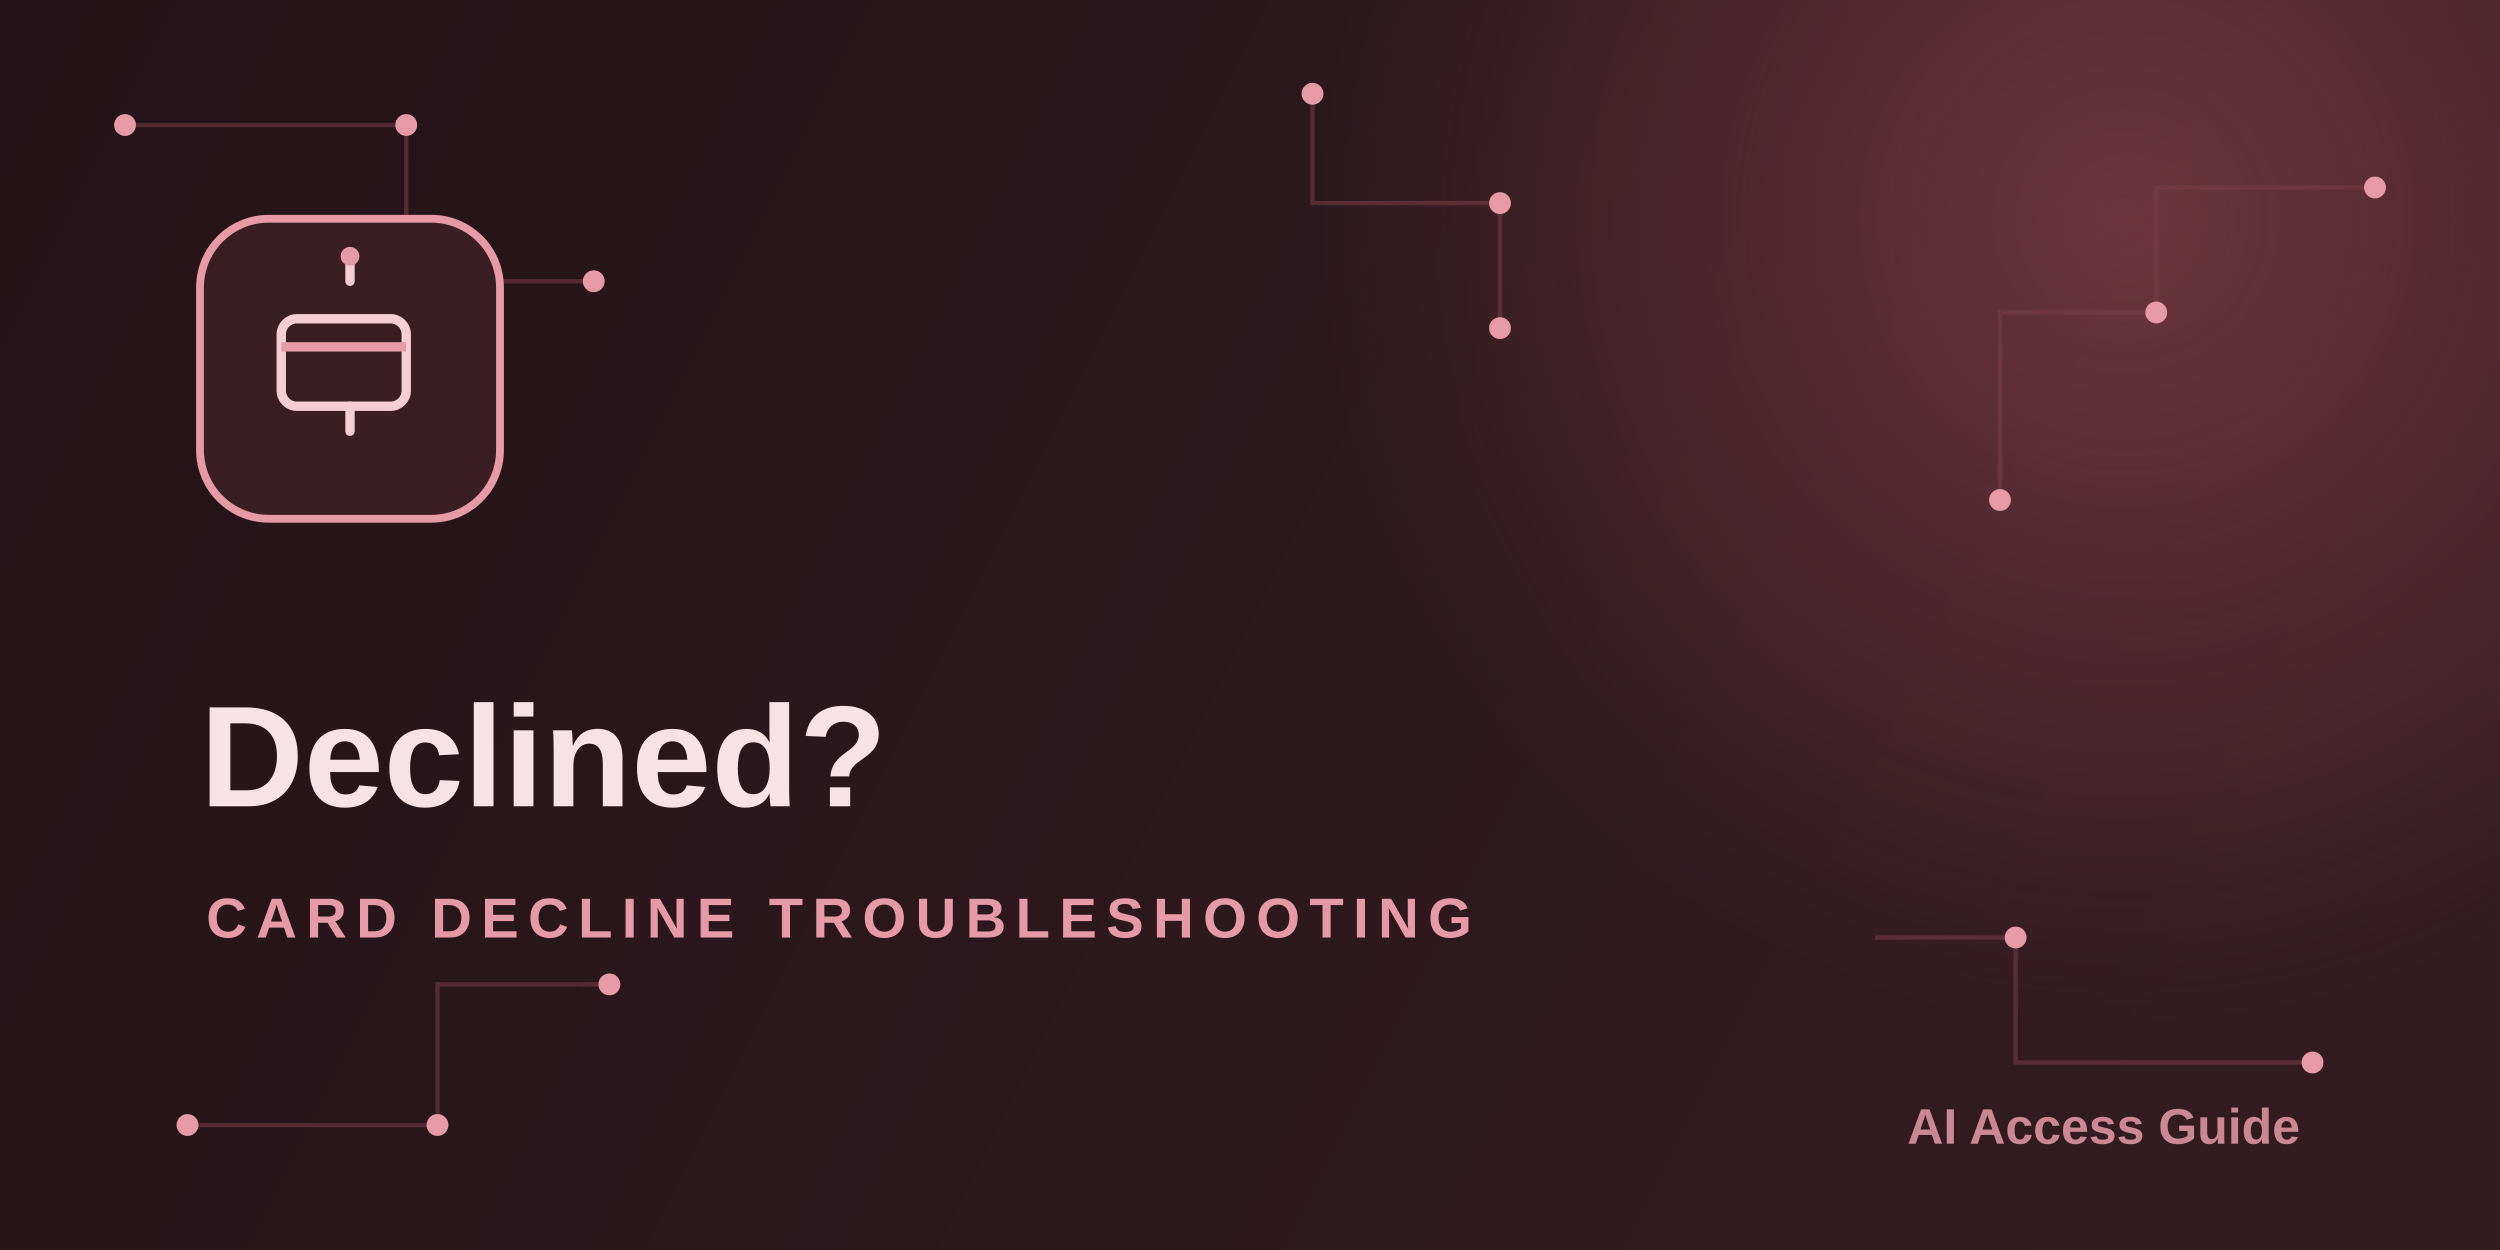
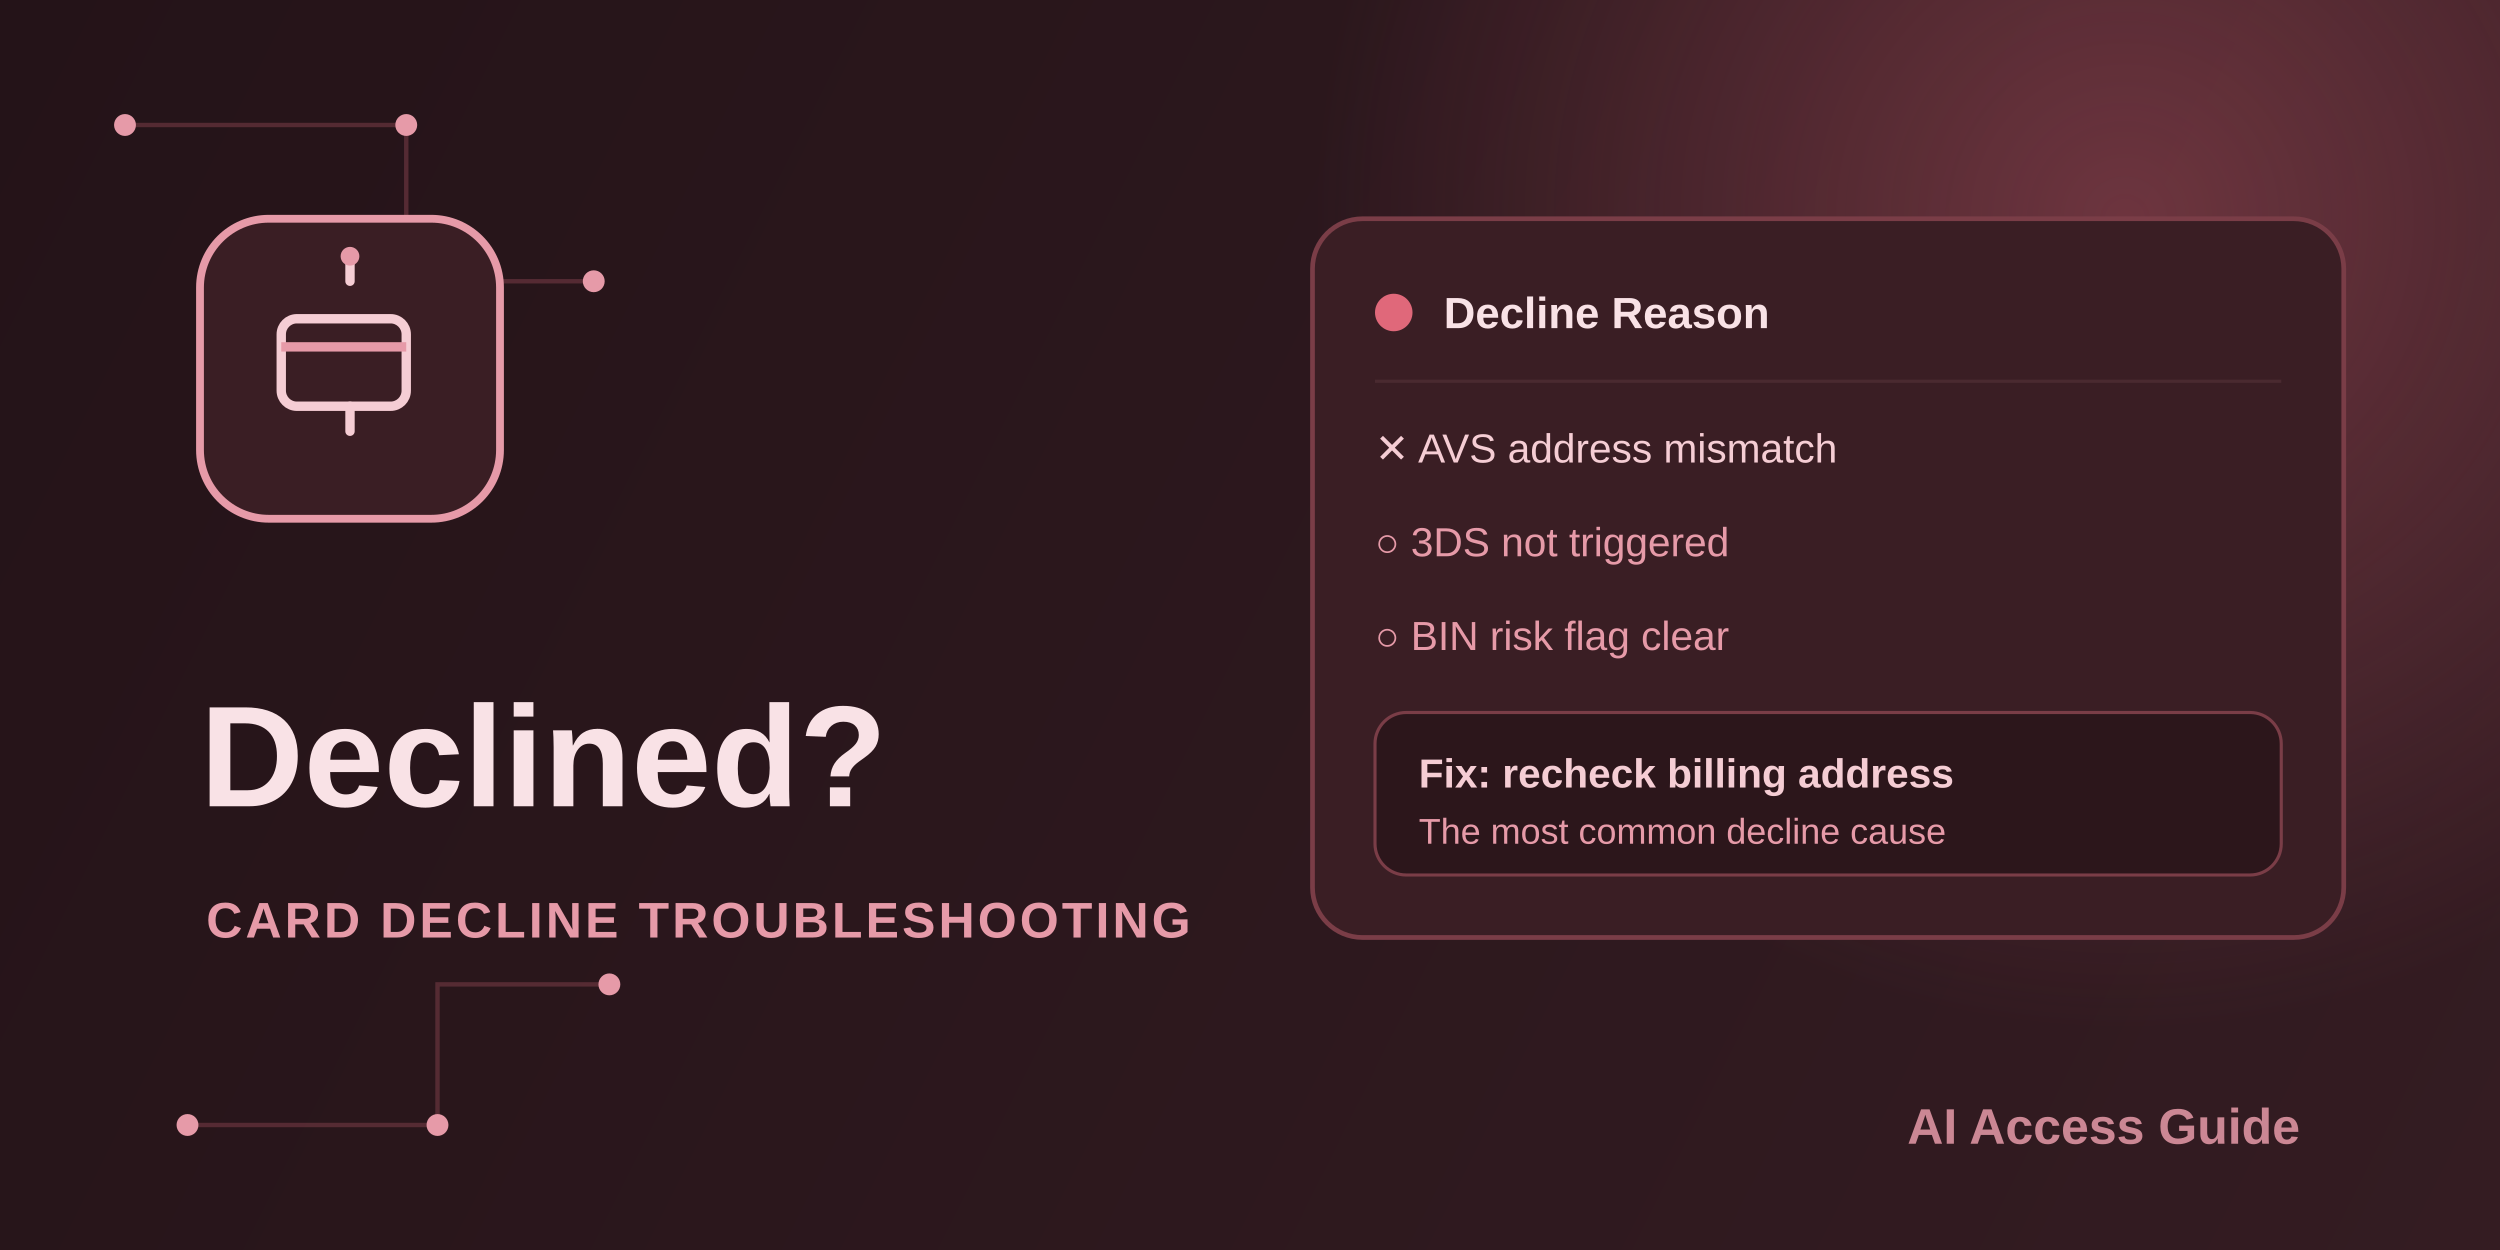
<svg xmlns="http://www.w3.org/2000/svg" viewBox="0 0 800 400" role="img" aria-label="Virtual card decline troubleshooting guide for AI subscriptions cover image">
  <defs>
    <linearGradient id="bgGrad10" x1="0" y1="0" x2="800" y2="400" gradientUnits="userSpaceOnUse">
      <stop offset="0" stop-color="#241318" />
      <stop offset="1" stop-color="#341c22" />
    </linearGradient>
    <radialGradient id="glow10" cx="680" cy="70" r="260" gradientUnits="userSpaceOnUse">
      <stop offset="0" stop-color="#e0687a" stop-opacity="0.35" />
      <stop offset="1" stop-color="#e0687a" stop-opacity="0" />
    </radialGradient>
  </defs>
  <rect width="800" height="400" fill="url(#bgGrad10)" />
  <rect width="800" height="400" fill="url(#glow10)" />
  <g stroke="#7a3d47" stroke-width="1.4" opacity="0.55" fill="none">
    <path d="M40 40 h90 v50 h60" />
-     <path d="M760 60 h-70 v40 h-50 v60" />
    <path d="M60 360 h80 v-45 h55" />
-     <path d="M740 340 h-95 v-40 h-45" />
-     <path d="M420 30 v35 h60 v40" />
  </g>
  <g fill="#e69aa8">
    <circle cx="40" cy="40" r="3.5" />
    <circle cx="130" cy="40" r="3.5" />
    <circle cx="190" cy="90" r="3.5" />
-     <circle cx="760" cy="60" r="3.5" />
-     <circle cx="690" cy="100" r="3.5" />
-     <circle cx="640" cy="160" r="3.5" />
    <circle cx="60" cy="360" r="3.5" />
    <circle cx="140" cy="360" r="3.5" />
    <circle cx="195" cy="315" r="3.5" />
-     <circle cx="740" cy="340" r="3.5" />
-     <circle cx="645" cy="300" r="3.5" />
-     <circle cx="420" cy="30" r="3.5" />
-     <circle cx="480" cy="65" r="3.5" />
-     <circle cx="480" cy="105" r="3.5" />
  </g>
  <rect x="64" y="70" width="96" height="96" rx="22" fill="#3a1e24" stroke="#e69aa8" stroke-width="2.5" />
  <rect x="90" y="102" width="40" height="28" rx="5" fill="none" stroke="#f5cdd4" stroke-width="3" />
  <path d="M90 111 h40" stroke="#e69aa8" stroke-width="3" />
  <path d="M112 90 v-8 M112 138 v-8" stroke="#f5cdd4" stroke-width="3" stroke-linecap="round" />
  <circle cx="112" cy="82" r="3" fill="#e69aa8" />
  <text x="64" y="258" font-family="-apple-system, 'Segoe UI', Arial, sans-serif" font-size="46" font-weight="700" fill="#f9e2e6">Declined?</text>
-   <text x="66" y="300" font-family="-apple-system, 'Segoe UI', Arial, sans-serif" font-size="18" font-weight="600" letter-spacing="3" fill="#e69aa8">CARD DECLINE TROUBLESHOOTING</text>
+   <text x="66" y="300" font-family="-apple-system, 'Segoe UI', Arial, sans-serif" font-size="16" font-weight="600" letter-spacing="1" fill="#e69aa8">CARD DECLINE TROUBLESHOOTING</text>
  <text x="736" y="366" text-anchor="end" font-family="-apple-system, 'Segoe UI', Arial, sans-serif" font-size="16" font-weight="700" fill="#e69aa8" opacity="0.85">AI Access Guide</text>
+   <rect x="420" y="70" width="330" height="230" rx="16" fill="#3a1e24" stroke="#7a3d47" stroke-width="1.5" />
+   <circle cx="446" cy="100" r="6" fill="#e0687a" />
+   <text x="462" y="105" font-family="-apple-system, 'Segoe UI', Arial, sans-serif" font-size="14" font-weight="700" fill="#f9e2e6">Decline Reason</text>
+   <line x1="440" y1="122" x2="730" y2="122" stroke="#4a2a30" stroke-width="1" />
+   <text x="440" y="148" font-family="-apple-system, 'Segoe UI', Arial, sans-serif" font-size="13" fill="#f5cdd4">✕ AVS address mismatch</text>
+   <text x="440" y="178" font-family="-apple-system, 'Segoe UI', Arial, sans-serif" font-size="13" fill="#e69aa8">○ 3DS not triggered</text>
+   <text x="440" y="208" font-family="-apple-system, 'Segoe UI', Arial, sans-serif" font-size="13" fill="#e69aa8">○ BIN risk flag clear</text>
+   <rect x="440" y="228" width="290" height="52" rx="10" fill="#2c161b" stroke="#7a3d47" stroke-width="1" />
+   <text x="454" y="252" font-family="-apple-system, 'Segoe UI', Arial, sans-serif" font-size="13" font-weight="600" fill="#f5cdd4">Fix: recheck billing address</text>
+   <text x="454" y="270" font-family="-apple-system, 'Segoe UI', Arial, sans-serif" font-size="11.5" fill="#e69aa8">The most common decline cause</text>
</svg>
